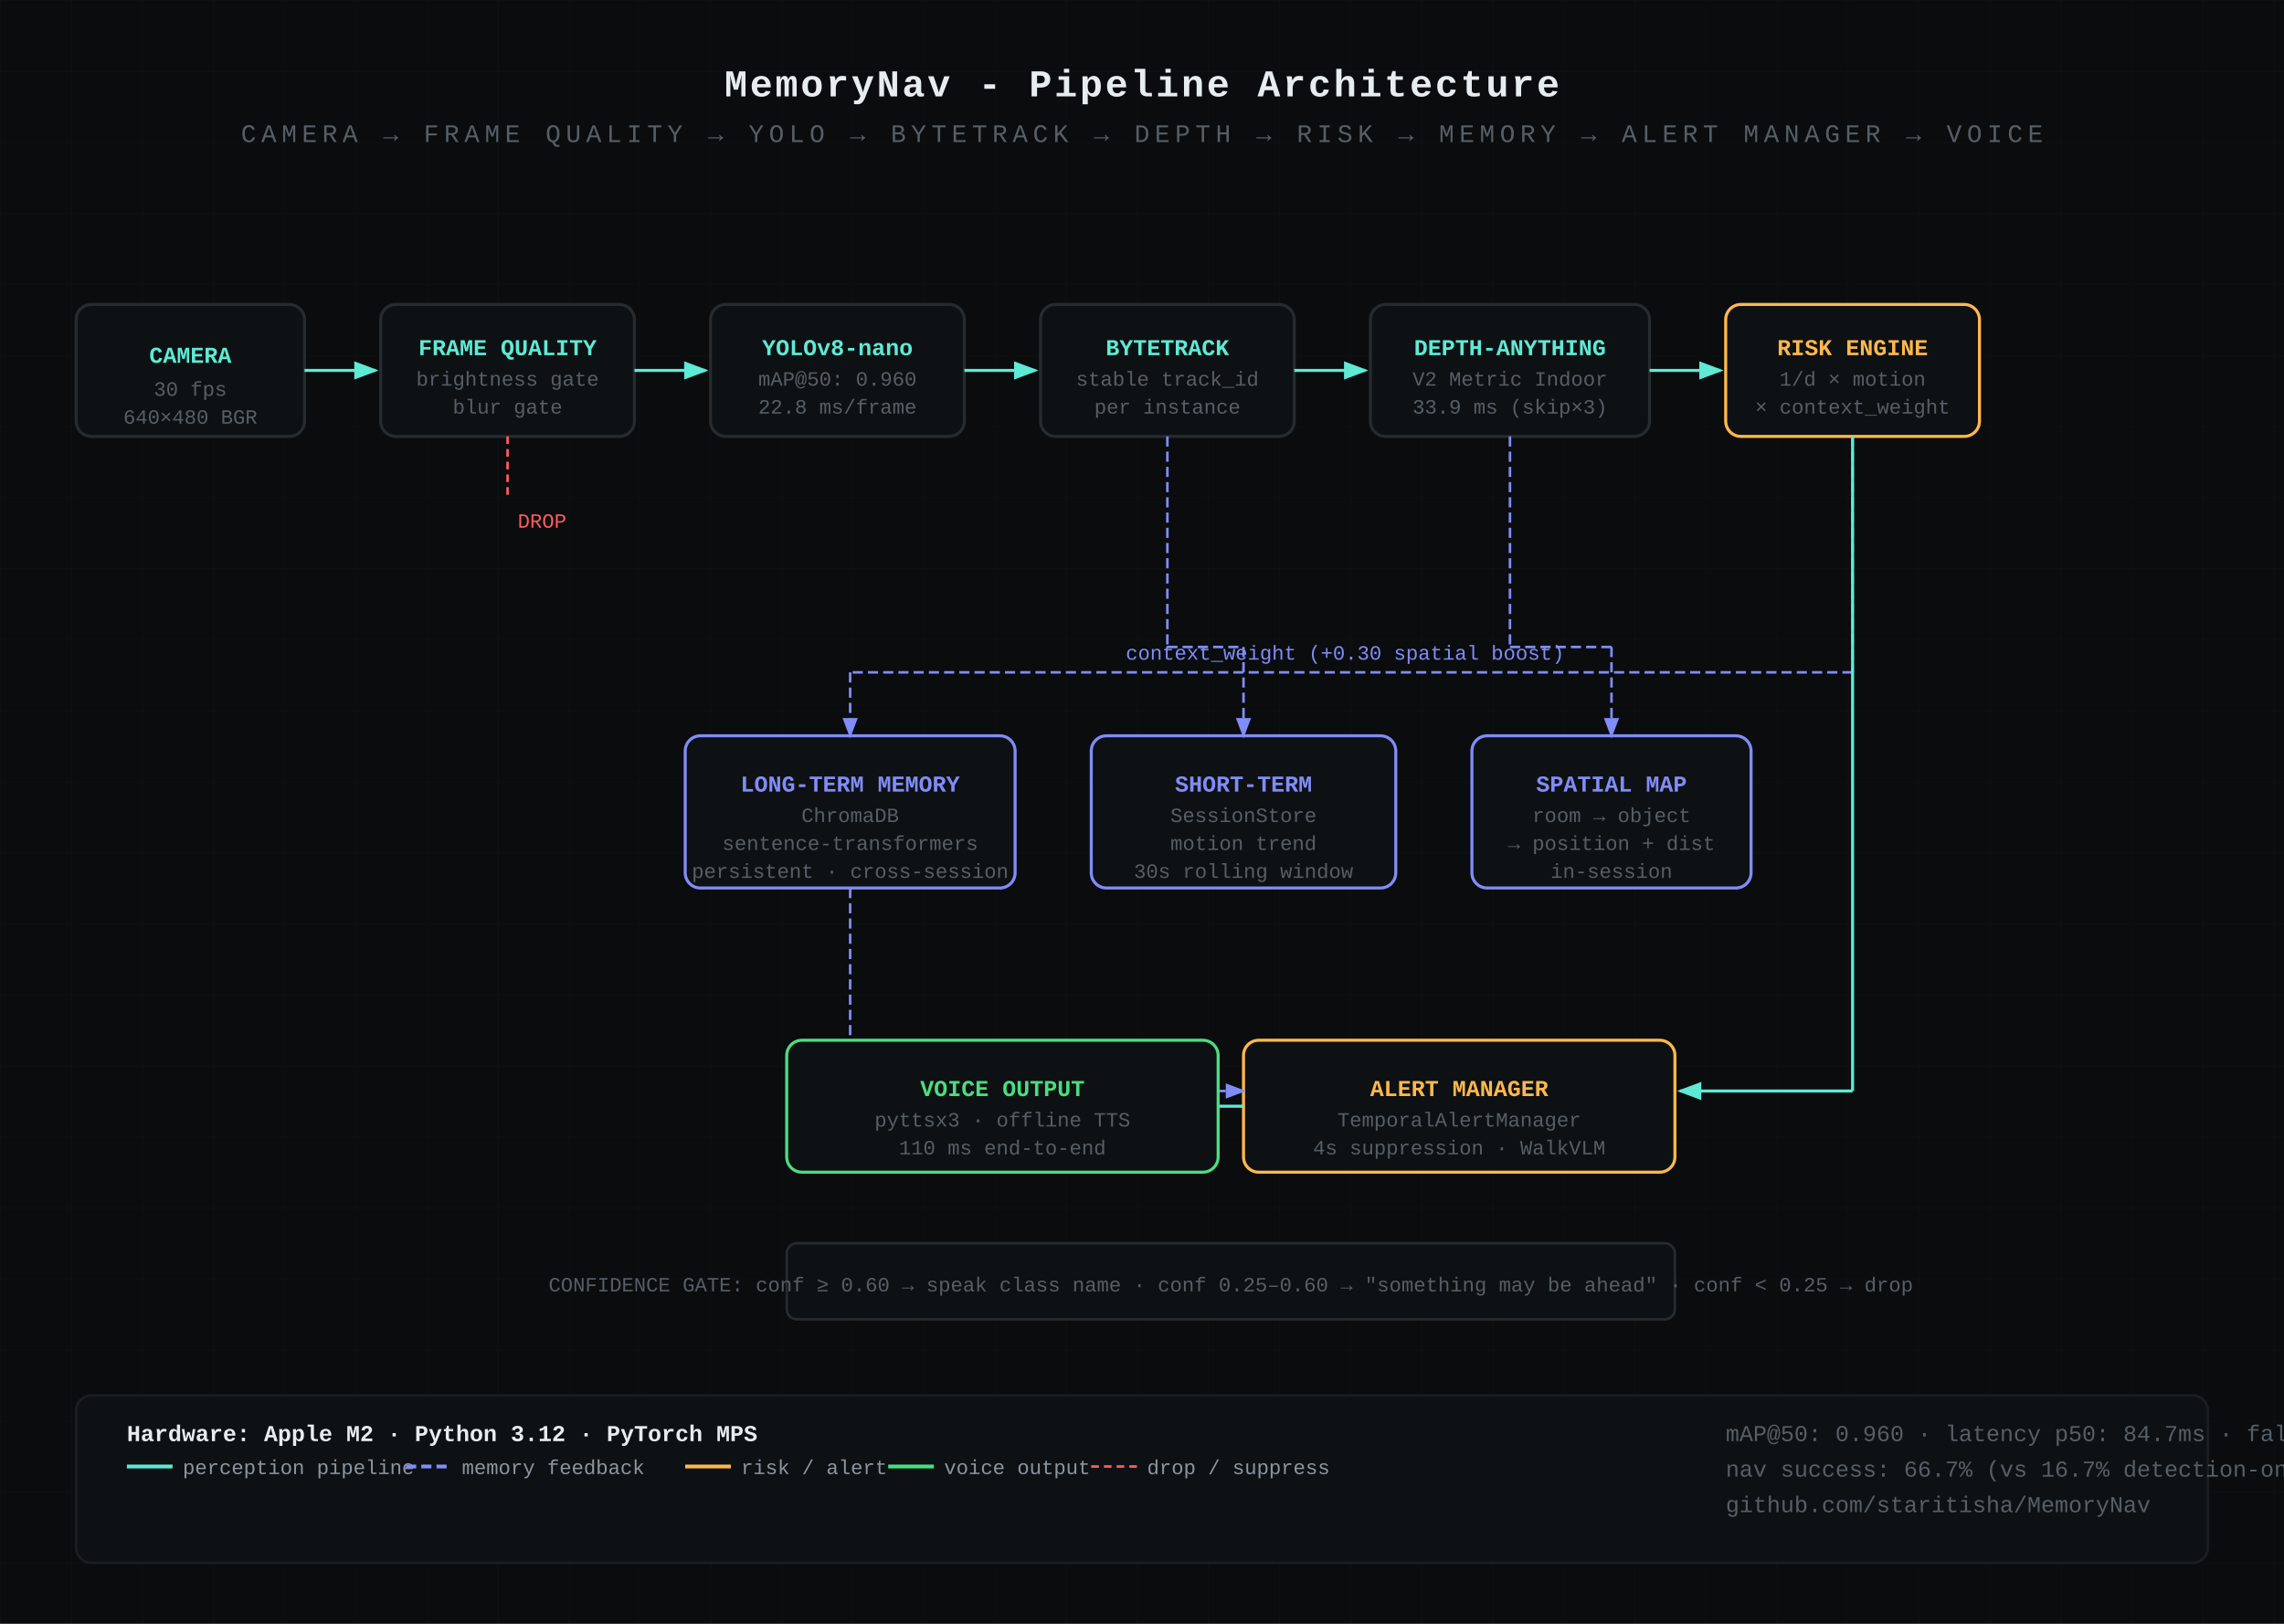
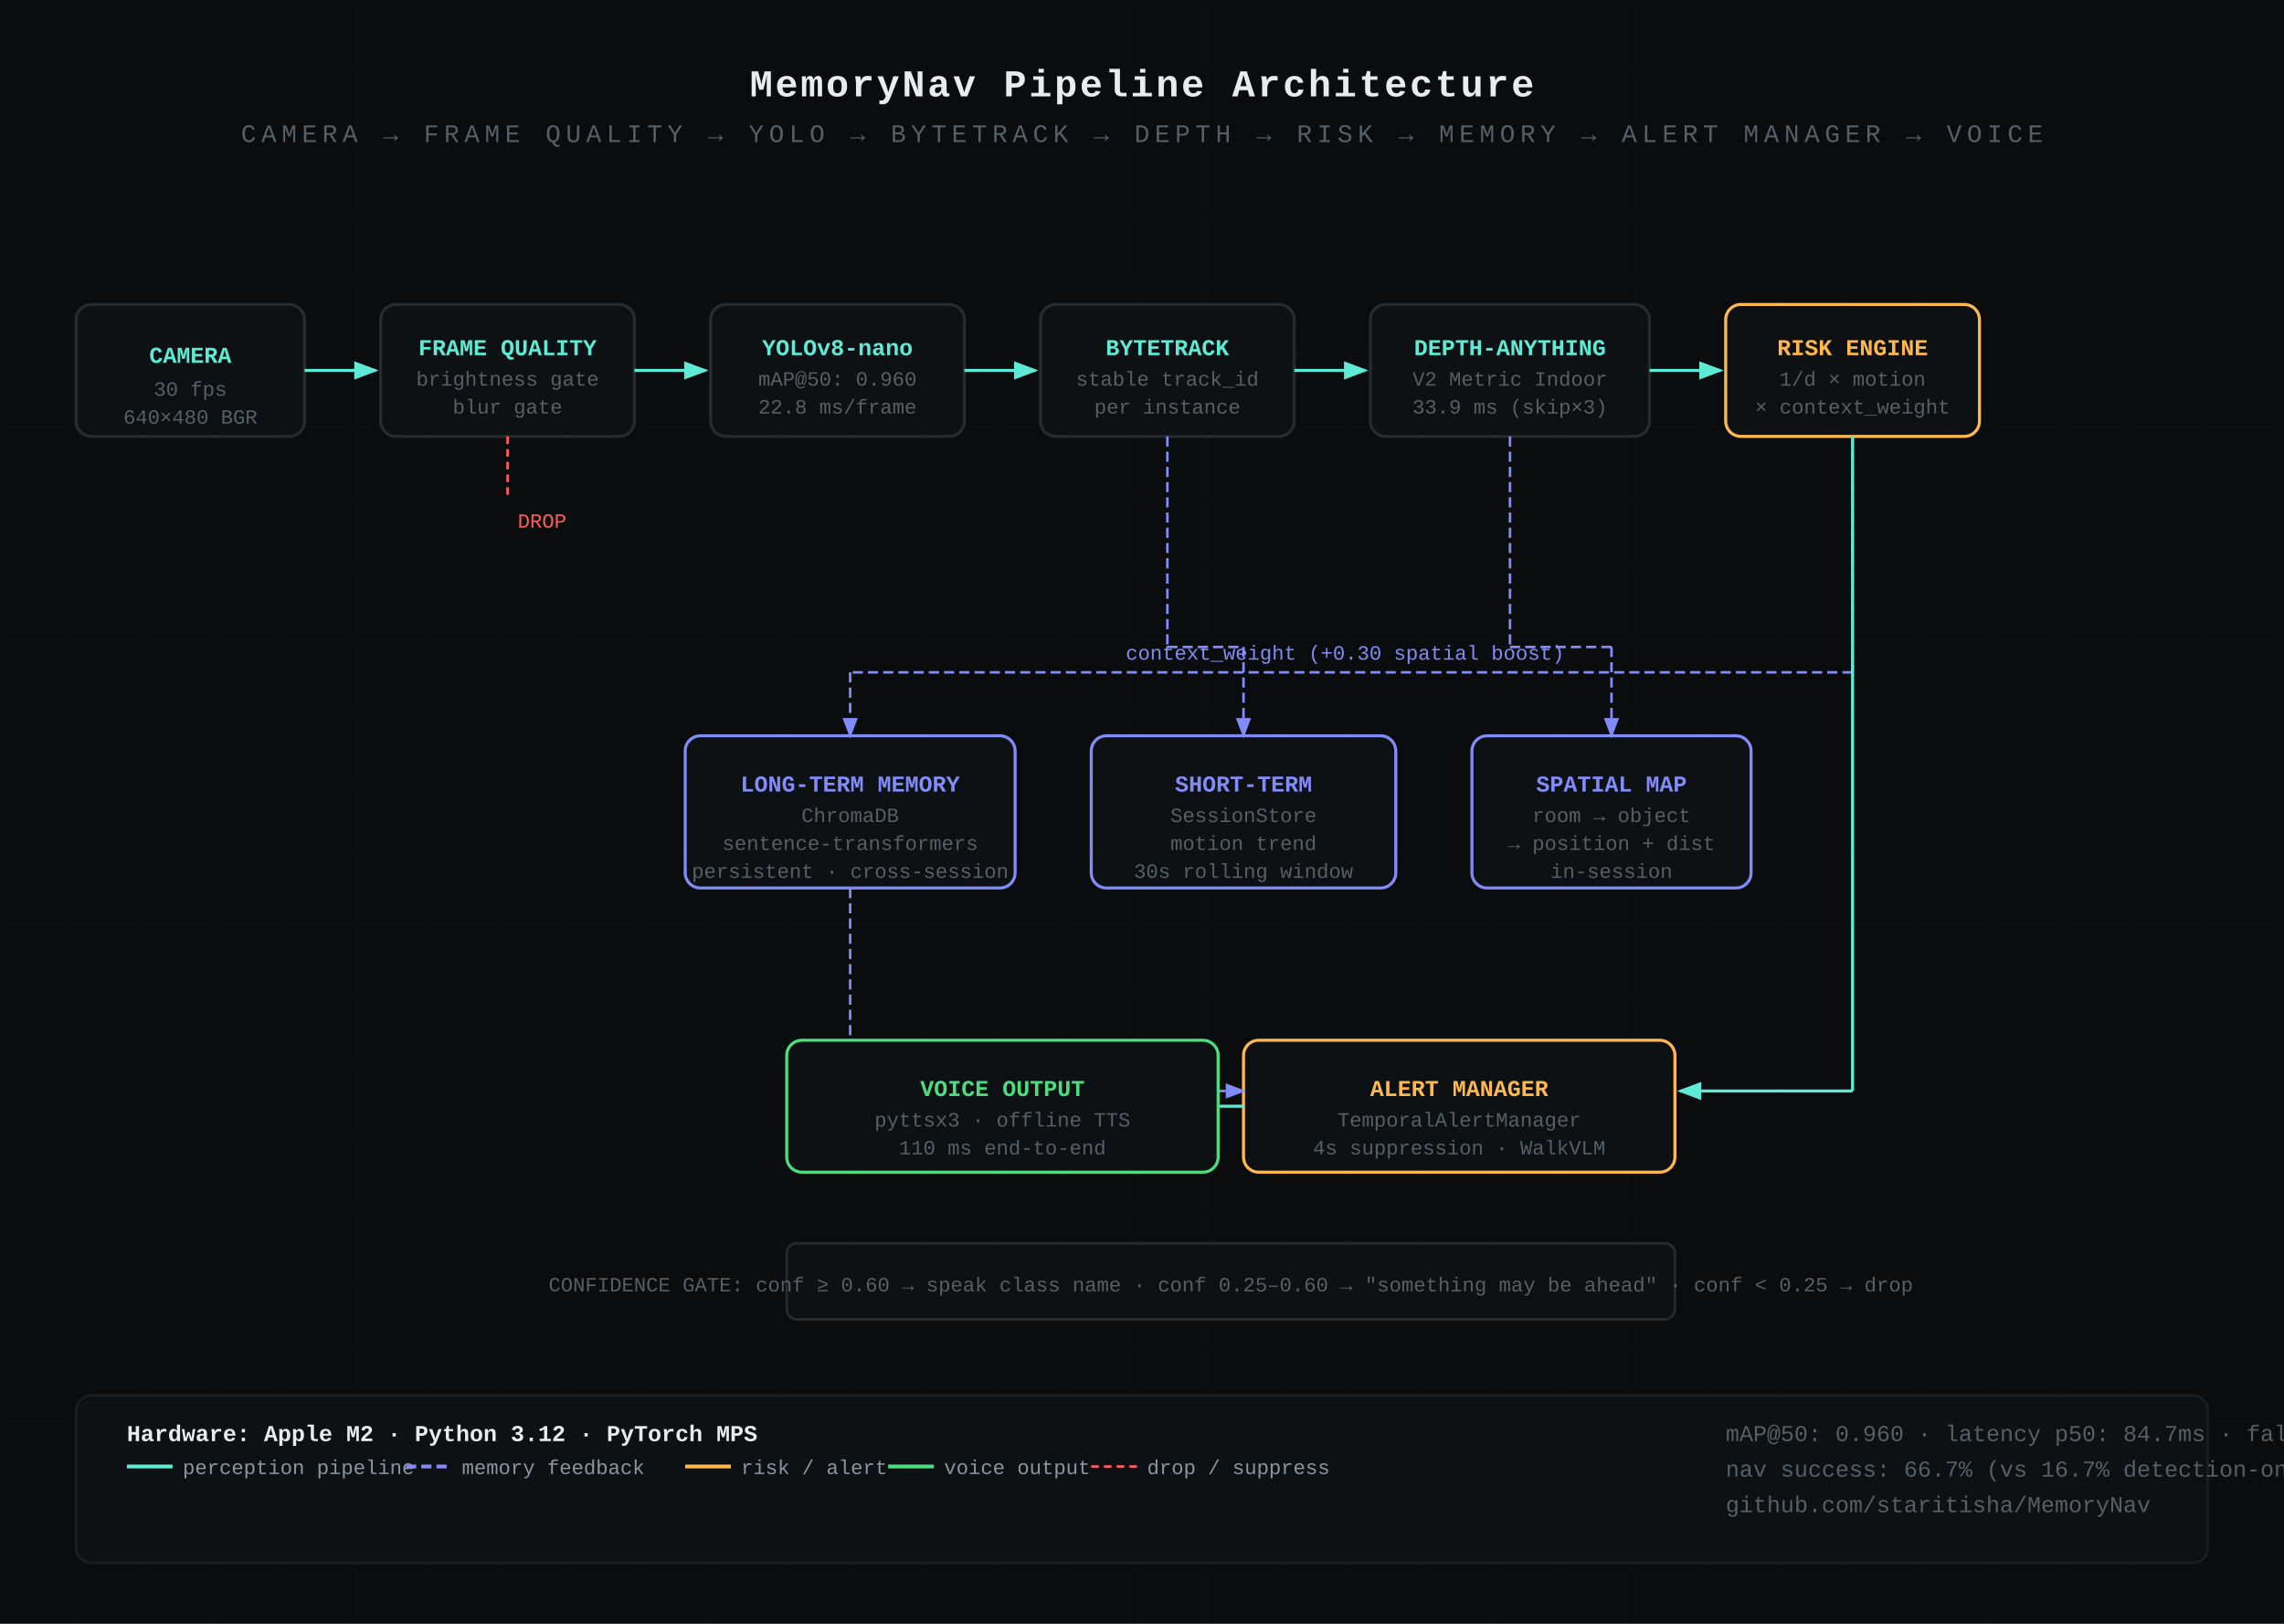
<svg xmlns="http://www.w3.org/2000/svg" width="900" height="640" viewBox="0 0 900 640" font-family="'JetBrains Mono', 'Courier New', monospace">
  <defs>
    <marker id="arrow" markerWidth="8" markerHeight="6" refX="7" refY="3" orient="auto">
      <polygon points="0 0, 8 3, 0 6" fill="#5EEAD4" />
    </marker>
    <marker id="arrow-mem" markerWidth="8" markerHeight="6" refX="7" refY="3" orient="auto">
      <polygon points="0 0, 8 3, 0 6" fill="#818CF8" />
    </marker>
    <filter id="glow">
      <feGaussianBlur stdDeviation="2" result="coloredBlur" />
      <feMerge>
        <feMergeNode in="coloredBlur" />
        <feMergeNode in="SourceGraphic" />
      </feMerge>
    </filter>
  </defs>
  <rect width="900" height="640" fill="#0A0C0E" />
  <pattern id="grid" width="28" height="28" patternUnits="userSpaceOnUse">
    <path d="M 28 0 L 0 0 0 28" fill="none" stroke="rgba(255,255,255,0.018)" stroke-width="0.5" />
  </pattern>
  <rect width="900" height="640" fill="url(#grid)" />
-   <text x="450" y="38" text-anchor="middle" font-size="15" font-weight="600" fill="#E7ECEE" letter-spacing="1">MemoryNav - Pipeline Architecture</text>
+   <text x="450" y="38" text-anchor="middle" font-size="15" font-weight="600" fill="#E7ECEE" letter-spacing="1">MemoryNav Pipeline Architecture</text>
  <text x="450" y="56" text-anchor="middle" font-size="10" fill="#565E66" letter-spacing="2">CAMERA → FRAME QUALITY → YOLO → BYTETRACK → DEPTH → RISK → MEMORY → ALERT MANAGER → VOICE</text>
  <rect x="30" y="120" width="90" height="52" rx="6" fill="#0E1113" stroke="#262B2F" stroke-width="1.2" />
  <text x="75" y="143" text-anchor="middle" font-size="9" fill="#5EEAD4" font-weight="600">CAMERA</text>
  <text x="75" y="156" text-anchor="middle" font-size="8" fill="#565E66">30 fps</text>
  <text x="75" y="167" text-anchor="middle" font-size="8" fill="#565E66">640×480 BGR</text>
  <line x1="120" y1="146" x2="148" y2="146" stroke="#5EEAD4" stroke-width="1.2" marker-end="url(#arrow)" />
  <rect x="150" y="120" width="100" height="52" rx="6" fill="#0E1113" stroke="#262B2F" stroke-width="1.2" />
  <text x="200" y="140" text-anchor="middle" font-size="9" fill="#5EEAD4" font-weight="600">FRAME QUALITY</text>
  <text x="200" y="152" text-anchor="middle" font-size="8" fill="#565E66">brightness gate</text>
  <text x="200" y="163" text-anchor="middle" font-size="8" fill="#565E66">blur gate</text>
  <line x1="200" y1="172" x2="200" y2="195" stroke="#FF5C5C" stroke-width="1" stroke-dasharray="3,2" />
  <text x="204" y="208" font-size="8" fill="#FF5C5C">DROP</text>
  <line x1="250" y1="146" x2="278" y2="146" stroke="#5EEAD4" stroke-width="1.2" marker-end="url(#arrow)" />
  <rect x="280" y="120" width="100" height="52" rx="6" fill="#0E1113" stroke="#262B2F" stroke-width="1.2" />
  <text x="330" y="140" text-anchor="middle" font-size="9" fill="#5EEAD4" font-weight="600">YOLOv8-nano</text>
  <text x="330" y="152" text-anchor="middle" font-size="8" fill="#565E66">mAP@50: 0.960</text>
  <text x="330" y="163" text-anchor="middle" font-size="8" fill="#565E66">22.8 ms/frame</text>
  <line x1="380" y1="146" x2="408" y2="146" stroke="#5EEAD4" stroke-width="1.2" marker-end="url(#arrow)" />
  <rect x="410" y="120" width="100" height="52" rx="6" fill="#0E1113" stroke="#262B2F" stroke-width="1.2" />
  <text x="460" y="140" text-anchor="middle" font-size="9" fill="#5EEAD4" font-weight="600">BYTETRACK</text>
  <text x="460" y="152" text-anchor="middle" font-size="8" fill="#565E66">stable track_id</text>
  <text x="460" y="163" text-anchor="middle" font-size="8" fill="#565E66">per instance</text>
  <line x1="510" y1="146" x2="538" y2="146" stroke="#5EEAD4" stroke-width="1.2" marker-end="url(#arrow)" />
  <rect x="540" y="120" width="110" height="52" rx="6" fill="#0E1113" stroke="#262B2F" stroke-width="1.2" />
  <text x="595" y="140" text-anchor="middle" font-size="9" fill="#5EEAD4" font-weight="600">DEPTH-ANYTHING</text>
  <text x="595" y="152" text-anchor="middle" font-size="8" fill="#565E66">V2 Metric Indoor</text>
  <text x="595" y="163" text-anchor="middle" font-size="8" fill="#565E66">33.9 ms (skip×3)</text>
  <line x1="650" y1="146" x2="678" y2="146" stroke="#5EEAD4" stroke-width="1.2" marker-end="url(#arrow)" />
  <rect x="680" y="120" width="100" height="52" rx="6" fill="#0E1113" stroke="#FFB84D" stroke-width="1.2" />
  <text x="730" y="140" text-anchor="middle" font-size="9" fill="#FFB84D" font-weight="600">RISK ENGINE</text>
  <text x="730" y="152" text-anchor="middle" font-size="8" fill="#565E66">1/d × motion</text>
  <text x="730" y="163" text-anchor="middle" font-size="8" fill="#565E66">× context_weight</text>
  <rect x="270" y="290" width="130" height="60" rx="6" fill="#0E1113" stroke="#818CF8" stroke-width="1.2" />
  <text x="335" y="312" text-anchor="middle" font-size="9" fill="#818CF8" font-weight="600">LONG-TERM MEMORY</text>
  <text x="335" y="324" text-anchor="middle" font-size="8" fill="#565E66">ChromaDB</text>
  <text x="335" y="335" text-anchor="middle" font-size="8" fill="#565E66">sentence-transformers</text>
  <text x="335" y="346" text-anchor="middle" font-size="8" fill="#565E66">persistent · cross-session</text>
  <rect x="430" y="290" width="120" height="60" rx="6" fill="#0E1113" stroke="#818CF8" stroke-width="1.2" />
  <text x="490" y="312" text-anchor="middle" font-size="9" fill="#818CF8" font-weight="600">SHORT-TERM</text>
  <text x="490" y="324" text-anchor="middle" font-size="8" fill="#565E66">SessionStore</text>
  <text x="490" y="335" text-anchor="middle" font-size="8" fill="#565E66">motion trend</text>
  <text x="490" y="346" text-anchor="middle" font-size="8" fill="#565E66">30s rolling window</text>
  <rect x="580" y="290" width="110" height="60" rx="6" fill="#0E1113" stroke="#818CF8" stroke-width="1.2" />
  <text x="635" y="312" text-anchor="middle" font-size="9" fill="#818CF8" font-weight="600">SPATIAL MAP</text>
  <text x="635" y="324" text-anchor="middle" font-size="8" fill="#565E66">room → object</text>
  <text x="635" y="335" text-anchor="middle" font-size="8" fill="#565E66">→ position + dist</text>
  <text x="635" y="346" text-anchor="middle" font-size="8" fill="#565E66">in-session</text>
  <line x1="730" y1="172" x2="730" y2="265" stroke="#818CF8" stroke-width="1" stroke-dasharray="4,2" />
  <line x1="730" y1="265" x2="335" y2="265" stroke="#818CF8" stroke-width="1" stroke-dasharray="4,2" />
  <line x1="335" y1="265" x2="335" y2="290" stroke="#818CF8" stroke-width="1" stroke-dasharray="4,2" marker-end="url(#arrow-mem)" />
  <text x="530" y="260" text-anchor="middle" font-size="8" fill="#818CF8">context_weight (+0.30 spatial boost)</text>
  <line x1="460" y1="172" x2="460" y2="255" stroke="#818CF8" stroke-width="1" stroke-dasharray="4,2" />
  <line x1="460" y1="255" x2="490" y2="255" stroke="#818CF8" stroke-width="1" stroke-dasharray="4,2" />
  <line x1="490" y1="255" x2="490" y2="290" stroke="#818CF8" stroke-width="1" stroke-dasharray="4,2" marker-end="url(#arrow-mem)" />
  <line x1="595" y1="172" x2="595" y2="255" stroke="#818CF8" stroke-width="1" stroke-dasharray="4,2" />
  <line x1="595" y1="255" x2="635" y2="255" stroke="#818CF8" stroke-width="1" stroke-dasharray="4,2" />
  <line x1="635" y1="255" x2="635" y2="290" stroke="#818CF8" stroke-width="1" stroke-dasharray="4,2" marker-end="url(#arrow-mem)" />
  <line x1="730" y1="172" x2="730" y2="430" stroke="#5EEAD4" stroke-width="1.2" />
  <line x1="730" y1="430" x2="662" y2="430" stroke="#5EEAD4" stroke-width="1.2" marker-end="url(#arrow)" />
  <rect x="490" y="410" width="170" height="52" rx="6" fill="#0E1113" stroke="#FFB84D" stroke-width="1.2" />
  <text x="575" y="432" text-anchor="middle" font-size="9" fill="#FFB84D" font-weight="600">ALERT MANAGER</text>
  <text x="575" y="444" text-anchor="middle" font-size="8" fill="#565E66">TemporalAlertManager</text>
  <text x="575" y="455" text-anchor="middle" font-size="8" fill="#565E66">4s suppression · WalkVLM</text>
  <line x1="335" y1="350" x2="335" y2="430" stroke="#818CF8" stroke-width="1" stroke-dasharray="4,2" />
  <line x1="335" y1="430" x2="490" y2="430" stroke="#818CF8" stroke-width="1" stroke-dasharray="4,2" marker-end="url(#arrow-mem)" />
  <text x="410" y="425" text-anchor="middle" font-size="8" fill="#818CF8">ghost alerts</text>
  <line x1="490" y1="436" x2="462" y2="436" stroke="#5EEAD4" stroke-width="1.2" marker-end="url(#arrow)" />
  <rect x="310" y="410" width="170" height="52" rx="6" fill="#0E1113" stroke="#4ADE80" stroke-width="1.2" />
  <text x="395" y="432" text-anchor="middle" font-size="9" fill="#4ADE80" font-weight="600">VOICE OUTPUT</text>
  <text x="395" y="444" text-anchor="middle" font-size="8" fill="#565E66">pyttsx3 · offline TTS</text>
  <text x="395" y="455" text-anchor="middle" font-size="8" fill="#565E66">110 ms end-to-end</text>
  <rect x="310" y="490" width="350" height="30" rx="4" fill="#0E1113" stroke="#262B2F" stroke-width="1" />
  <text x="485" y="509" text-anchor="middle" font-size="8" fill="#565E66">CONFIDENCE GATE: conf ≥ 0.60 → speak class name · conf 0.25–0.60 → "something may be ahead" · conf &lt; 0.25 → drop</text>
  <rect x="30" y="550" width="840" height="66" rx="6" fill="#0E1113" stroke="#1A1E21" stroke-width="1" />
  <text x="50" y="568" font-size="9" font-weight="600" fill="#E7ECEE">Hardware: Apple M2 · Python 3.12 · PyTorch MPS</text>
  <line x1="50" y1="578" x2="68" y2="578" stroke="#5EEAD4" stroke-width="1.5" />
  <text x="72" y="581" font-size="8" fill="#8B95A1">perception pipeline</text>
  <line x1="160" y1="578" x2="178" y2="578" stroke="#818CF8" stroke-width="1.5" stroke-dasharray="4,2" />
  <text x="182" y="581" font-size="8" fill="#8B95A1">memory feedback</text>
  <line x1="270" y1="578" x2="288" y2="578" stroke="#FFB84D" stroke-width="1.5" />
  <text x="292" y="581" font-size="8" fill="#8B95A1">risk / alert</text>
  <line x1="350" y1="578" x2="368" y2="578" stroke="#4ADE80" stroke-width="1.5" />
  <text x="372" y="581" font-size="8" fill="#8B95A1">voice output</text>
  <line x1="430" y1="578" x2="448" y2="578" stroke="#FF5C5C" stroke-width="1" stroke-dasharray="3,2" />
  <text x="452" y="581" font-size="8" fill="#8B95A1">drop / suppress</text>
  <text x="680" y="568" font-size="9" fill="#565E66">mAP@50: 0.960 · latency p50: 84.7ms · false-alert reduction: 94.9%</text>
  <text x="680" y="582" font-size="9" fill="#565E66">nav success: 66.7% (vs 16.7% detection-only baseline)</text>
  <text x="680" y="596" font-size="9" fill="#565E66">github.com/staritisha/MemoryNav</text>
</svg>
